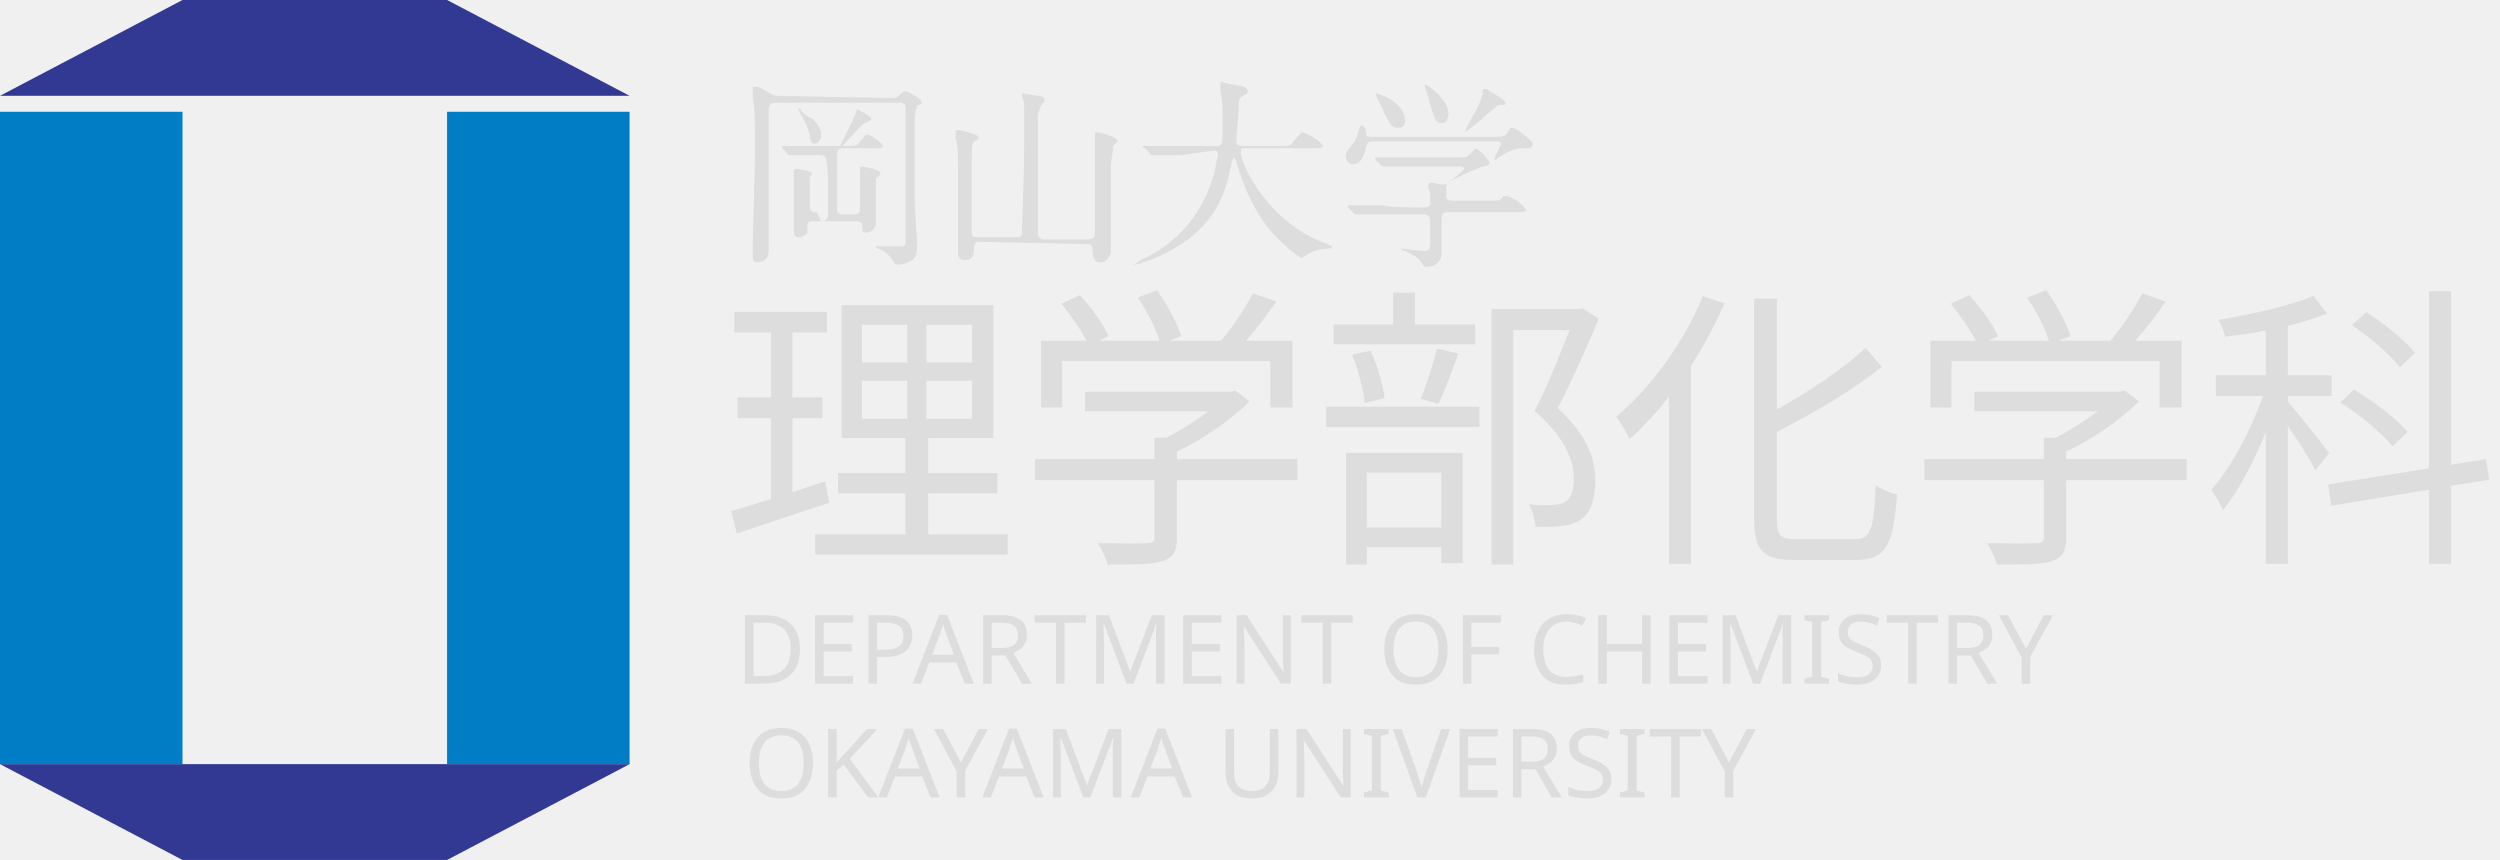
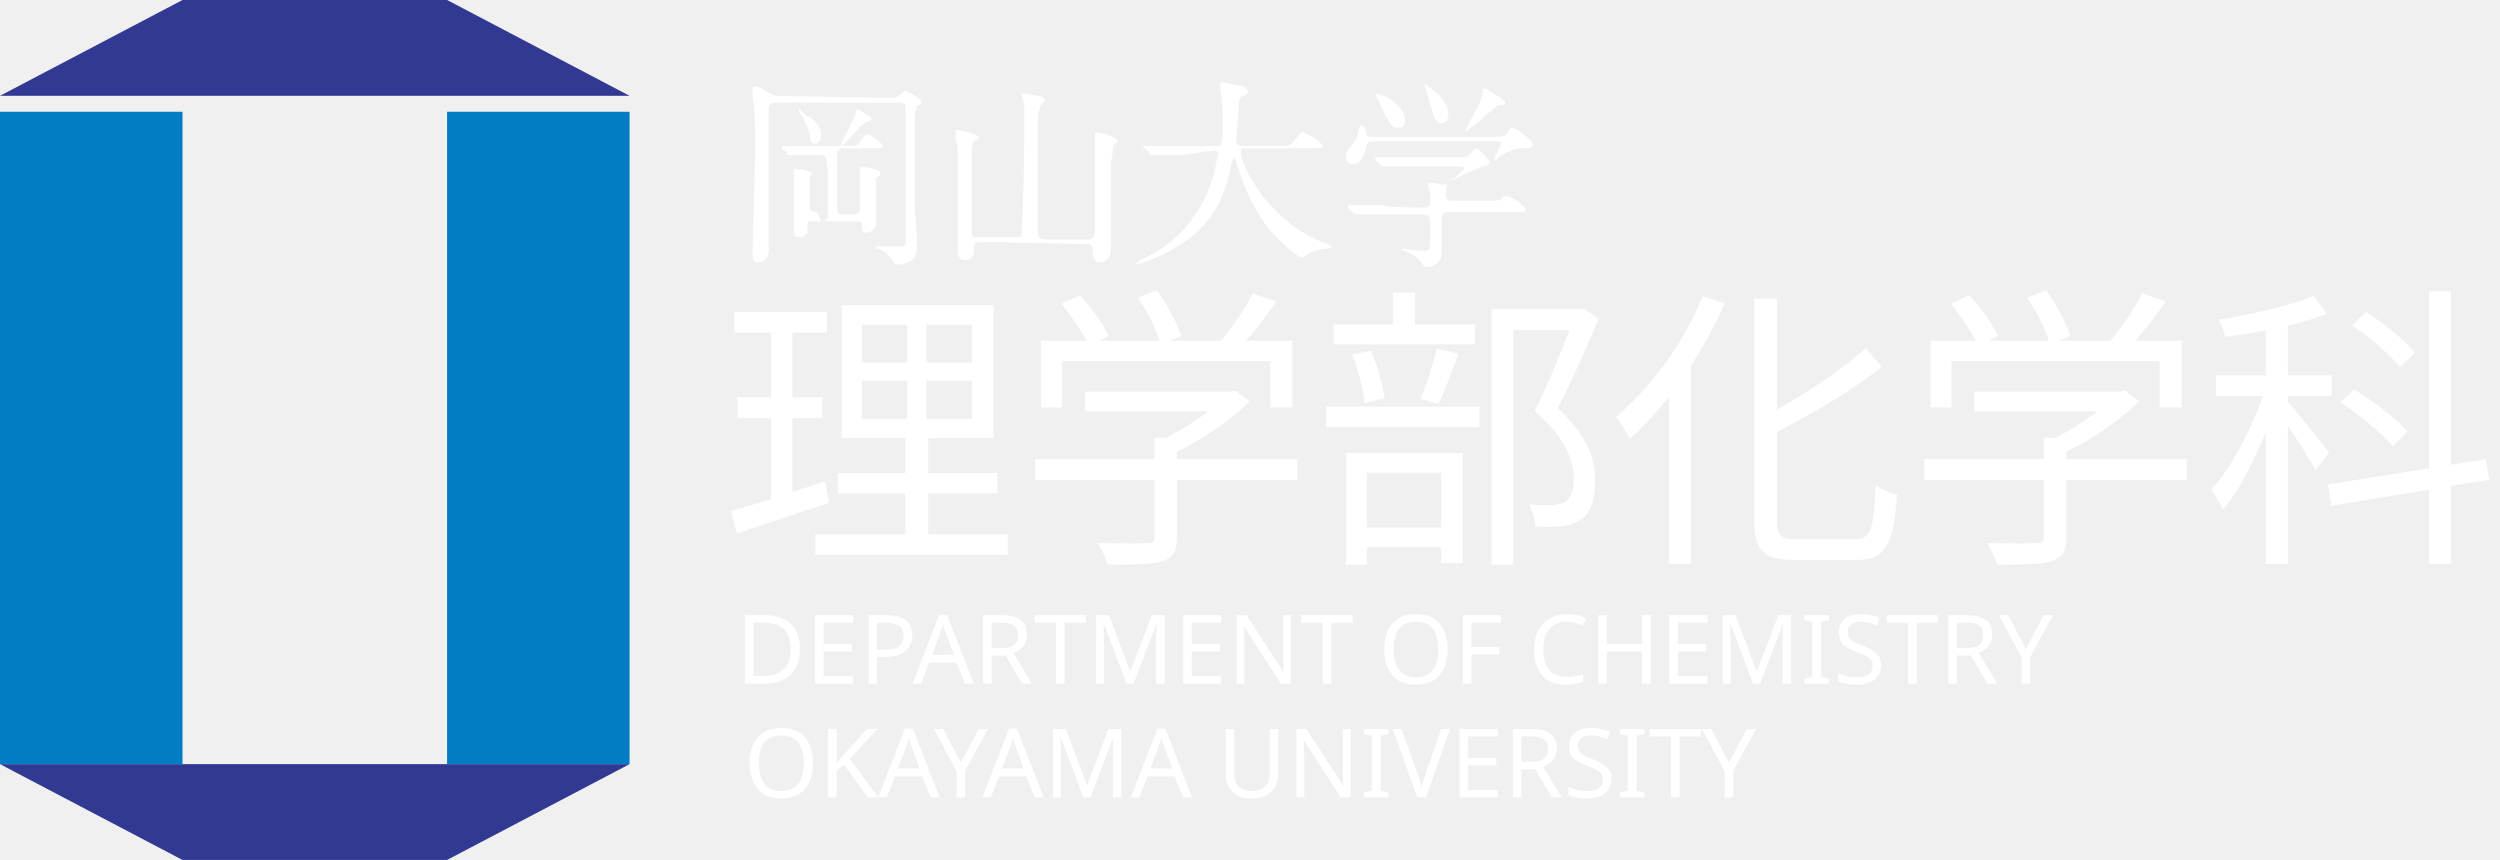
<svg xmlns="http://www.w3.org/2000/svg" version="1.1" x="0px" y="0px" viewBox="0 0 109.6 37.7" style="enable-background:new 0 0 109.6 37.7;" xml:space="preserve">
  <style type="text/css">
	.st0{fill:#313992;}
	.st1{fill:#007DC5;}
- 	.st2{fill:#DDDDDD;}
+ 	.st2{fill:#FFFFFF;}
	.st3{font-family:'TrajanPro-Bold';}
	.st4{font-size:4.208px;}
	.st5{font-family:'RyuminPr6N-Light-83pv-RKSJ-H';}
	.st6{font-size:12.996px;}
</style>
  <g id="Layer_1">
    <polygon class="st0" points="8,0 0,4.2 27.6,4.2 19.6,0  " />
    <polygon class="st0" points="8,37.7 0,33.5 27.6,33.5 19.6,37.7  " />
    <rect x="19.6" y="4.9" class="st1" width="8" height="28.6" />
    <rect y="4.9" class="st1" width="8" height="28.6" />
    <g>
      <path class="st2" d="M39.1,4.3c0.1,0,0.2,0,0.3-0.1c0.1-0.1,0.2-0.2,0.3-0.2c0.1,0,0.7,0.3,0.7,0.5c0,0,0,0.1-0.1,0.1    c-0.1,0-0.1,0.1-0.1,0.1c-0.1,0.2-0.1,0.5-0.1,0.8c0,1.3,0,2.3,0,3.3c0,0.3,0.1,1.7,0.1,1.7c0,0.6,0,0.7-0.2,0.9    c-0.2,0.1-0.4,0.2-0.6,0.2c-0.1,0-0.2,0-0.2-0.1c-0.2-0.3-0.4-0.5-0.7-0.6c-0.1,0-0.1-0.1-0.1-0.1s0,0,0.1,0c0.1,0,0.7,0,0.9,0    c0.2,0,0.2,0,0.3-0.1c0-0.1,0-1.4,0-1.6c0-0.3,0-4.3,0-4.4c0-0.2-0.2-0.2-0.3-0.2h-5.4c-0.2,0-0.3,0.1-0.3,0.3c0,0.7,0,3.8,0,4.3    c0,0.3,0,1.6,0,1.9s-0.2,0.5-0.5,0.5c-0.2,0-0.2-0.2-0.2-0.3c0,0,0-0.1,0-0.2c0-1.2,0.1-3.2,0.1-4.5c0-1.1,0-1.7-0.1-2.2    c0-0.1,0-0.3,0-0.4s0-0.1,0.1-0.1c0.2,0,0.3,0.1,0.5,0.2c0.2,0.1,0.3,0.2,0.5,0.2L39.1,4.3z M36,9.7c0.1,0,0.2,0,0.3-0.2    c0-0.1,0-0.7,0-1.3c0-0.4,0-0.9-0.1-1.3c-0.1-0.1-0.2-0.1-0.3-0.1c-0.6,0-0.9,0-1.1,0c0,0-0.2,0-0.2,0c0,0-0.1,0-0.1-0.1l-0.2-0.2    c0,0,0,0,0-0.1c0,0,0,0,0,0c0,0,0.3,0,0.4,0c0.4,0,0.8,0,1.2,0h1.2c0.4,0,0.5,0,0.6-0.2c0.2-0.2,0.2-0.3,0.3-0.3    c0.2,0,0.7,0.4,0.7,0.5c0,0.1,0,0.1-0.5,0.1h-1.3c-0.1,0-0.2,0.1-0.2,0.2c0,0.1,0,1.1,0,1.2c0,0.2,0,1.1,0,1.3    c0,0.2,0.2,0.2,0.3,0.2h0.4c0.1,0,0.3,0,0.3-0.2c0-0.3,0-1.4,0-1.5s0-0.2,0-0.3c0,0,0-0.1,0.1-0.1s0.4,0.1,0.5,0.1    c0.2,0.1,0.3,0.1,0.3,0.2c0,0.1-0.2,0.2-0.2,0.2c0,0.2,0,0.5,0,0.7c0,0.2,0,1.1,0,1.3c0,0.2-0.2,0.4-0.4,0.4    c-0.2,0-0.2-0.1-0.2-0.2c0-0.2,0-0.3-0.3-0.3h-1.9c-0.1,0-0.2,0-0.2,0.2c0,0.2,0,0.2,0,0.3c-0.1,0.1-0.2,0.2-0.4,0.2    c-0.2,0-0.2-0.2-0.2-0.2c0-0.1,0-0.6,0-0.7c0-0.2,0-0.5,0-1.4c0-0.1,0-0.2,0-0.4c0-0.1,0-0.1,0-0.2c0,0,0-0.1,0.1-0.1    s0.7,0.1,0.7,0.2c0,0-0.1,0.2-0.1,0.2c0,0.2,0,1,0,1.2s0,0.3,0.3,0.3L36,9.7z M35.6,5.2C35.8,5.4,36,5.6,36,5.9    c0,0.2-0.1,0.4-0.3,0.4c-0.1,0-0.2-0.1-0.2-0.4c-0.1-0.3-0.2-0.6-0.4-0.9c-0.1-0.2-0.1-0.2-0.1-0.2s0-0.1,0.1,0    C35.2,5,35.4,5.1,35.6,5.2z M38.2,5.2c0,0.1-0.3,0.2-0.3,0.2c-0.2,0.1-1,1.1-1.1,1.1c0,0,0,0,0,0l0,0c0-0.1,0.6-1.2,0.7-1.5    s0.1-0.2,0.1-0.2S38.2,5.1,38.2,5.2L38.2,5.2z" />
      <path class="st2" d="M42.9,10.6c-0.2,0-0.2,0.2-0.2,0.3c0,0.2,0,0.5-0.4,0.5c-0.2,0-0.3-0.1-0.3-0.3c0-0.6,0-3.4,0-3.9    c0-0.4,0-0.8-0.1-1.1c0-0.1,0-0.2,0-0.3c0-0.1,0-0.1,0.1-0.1c0.1,0,0.9,0.2,0.9,0.3c0,0.1,0,0.1-0.2,0.2c-0.1,0.1-0.1,0.5-0.1,0.7    c0,0.5,0,2.8,0,3.2c0,0.2,0,0.3,0.2,0.3h1.8c0.1,0,0.2,0,0.2-0.2c0-0.1,0.1-2.7,0.1-3.8c0-0.8,0-1.7,0-1.8c0-0.1-0.1-0.4-0.1-0.4    c0-0.1,0-0.1,0.1-0.1c0.1,0,0.5,0.1,0.6,0.1c0.2,0,0.3,0.1,0.3,0.2c0,0.1-0.2,0.2-0.2,0.3c0,0.1-0.1,0.2-0.1,0.4    c0,1.6,0,3.6,0,5.1c0,0.2,0.1,0.3,0.3,0.3h1.9c0.2,0,0.3-0.1,0.3-0.3c0-0.3,0-1.8,0-2.1c0-0.7,0-1.7,0-1.8s0-0.4,0-0.4    c0-0.1,0-0.1,0.1-0.1s0.9,0.2,0.9,0.4c0,0-0.2,0.2-0.2,0.2c0,0.3-0.1,0.6-0.1,0.9c0,0.4,0,2.1,0,2.4c0,0.2,0,1.1,0,1.3    c0,0.2-0.2,0.5-0.4,0.5c0,0,0,0-0.1,0c-0.2,0-0.3-0.2-0.3-0.5c0-0.1,0-0.3-0.2-0.3L42.9,10.6z" />
      <path class="st2" d="M51.8,6.8c-0.8,0-1.1,0-1.1,0h-0.2c0,0-0.1,0-0.1-0.1l-0.2-0.2c0,0-0.1,0-0.1-0.1c0,0,0,0,0,0s0.3,0,0.4,0    c0.4,0,0.8,0,1.2,0h1.6c0.3,0,0.3,0,0.3-1.2c0-0.4,0-0.8-0.1-1.2c0-0.1,0-0.2,0-0.3s0-0.1,0.1-0.1c0.3,0.1,0.6,0.1,0.9,0.2    c0.1,0,0.2,0.1,0.2,0.2s0,0.1-0.2,0.2c-0.2,0.1-0.2,0.2-0.2,0.6c0,0.2-0.1,1.2-0.1,1.4c0,0.2,0.2,0.2,0.3,0.2h1.6    c0.4,0,0.5,0,0.6-0.2c0.3-0.3,0.3-0.4,0.4-0.4c0.3,0.1,0.7,0.3,0.9,0.6c0,0.1-0.2,0.1-0.5,0.1h-2.9c-0.2,0-0.2,0-0.2,0.2    c0,0.5,1.2,3.1,3.8,4c0.2,0.1,0.2,0.1,0.2,0.1s0,0.1-0.2,0.1c-0.3,0-0.6,0.1-0.8,0.2c-0.1,0.1-0.2,0.1-0.3,0.2    c-0.2,0-1-0.7-1.5-1.3c-0.7-0.9-1.1-1.9-1.4-2.9c0-0.1-0.1-0.2-0.1-0.2s0,0-0.1,0.2c-0.2,1-0.5,2.8-2.9,4    c-0.4,0.2-0.9,0.4-1.3,0.5c0,0-0.1,0-0.1,0c0,0,0.2-0.1,0.3-0.2c1.6-0.7,2.7-2,3.2-3.7c0.1-0.3,0.1-0.6,0.2-0.9    c0-0.2-0.1-0.2-0.2-0.2L51.8,6.8z" />
      <path class="st2" d="M65.5,6c0.3,0,0.5,0,0.6-0.2s0.1-0.2,0.2-0.2c0.2,0,0.9,0.6,0.9,0.7c0,0.1-0.1,0.2-0.2,0.2s-0.3,0-0.3,0    c-0.3,0-0.7,0.2-1,0.4c-0.1,0.1-0.1,0.1-0.2,0.1c0,0,0,0,0,0c0-0.1,0.3-0.6,0.3-0.7s-0.1-0.1-0.2-0.1h-5.4c-0.2,0-0.2,0-0.3,0.2    c-0.1,0.4-0.2,0.8-0.6,0.8c-0.2,0-0.3-0.2-0.3-0.3l0,0c0-0.2,0-0.2,0.3-0.6c0.2-0.2,0.2-0.4,0.3-0.7c0,0,0-0.1,0.1-0.1    s0.2,0.2,0.2,0.4C59.9,6,60,6,60.1,6L65.5,6z M62.4,9.1c0.1,0,0.3,0,0.3-0.2c0-0.1,0-0.3,0-0.4s-0.1-0.3-0.1-0.3    c0,0,0-0.2,0.1-0.2s0.5,0.1,0.6,0.1c0.2,0,0.9-0.7,0.9-0.7s0-0.1-0.2-0.1h-2.1c-0.2,0-0.8,0-1.1,0c0,0-0.2,0-0.2,0s0,0-0.1-0.1    l-0.2-0.2c0,0,0,0,0-0.1c0,0,0,0,0,0c0.1,0,0.3,0,0.4,0c0.3,0,0.7,0,1.2,0h2c0.4,0,0.4,0,0.6-0.2c0.1-0.1,0.2-0.2,0.2-0.2    c0.2,0.1,0.4,0.3,0.6,0.6c0,0.1-0.1,0.2-0.3,0.2c-0.5,0.2-1,0.4-1.5,0.7c-0.1,0.1-0.1,0.1-0.1,0.6c0,0.2,0.2,0.2,0.3,0.2h1.6    c0.4,0,0.5,0,0.6-0.2C66,8.6,66,8.6,66.1,8.6c0.3,0.1,0.6,0.3,0.8,0.6c0,0.1-0.2,0.1-0.5,0.1h-2.9c-0.3,0-0.3,0.1-0.3,0.5    c0,0.5,0,0.9,0,1.4c-0.1,0.4-0.4,0.5-0.7,0.5c-0.1,0-0.1-0.1-0.2-0.2c-0.1-0.2-0.3-0.3-0.7-0.5c-0.1,0-0.2-0.1-0.2-0.1    s0.1,0,0.1,0s0.7,0.1,0.9,0.1c0.2,0,0.3,0,0.3-0.4c0-0.2,0-0.8,0-0.9s0-0.3-0.3-0.3h-1.7c-0.2,0-0.8,0-1.1,0c0,0-0.2,0-0.2,0    s0,0-0.1-0.1l-0.2-0.2c0,0,0,0,0-0.1s0,0,0,0c0.1,0,0.3,0,0.4,0c0.3,0,0.7,0,1.2,0C60.7,9.1,62.4,9.1,62.4,9.1z M60.3,4.1    c0.2,0,1.3,0.4,1.3,1.2c0,0.2-0.1,0.3-0.3,0.3c0,0,0,0,0,0C61,5.6,61,5.5,60.7,5C60.6,4.7,60.4,4.4,60.3,4.1    C60.2,4.1,60.2,4.1,60.3,4.1C60.2,4.1,60.2,4.1,60.3,4.1L60.3,4.1z M63.5,5c0,0.2-0.1,0.4-0.3,0.4c-0.3,0-0.3-0.3-0.4-0.5    c-0.1-0.3-0.2-0.7-0.3-1c0,0-0.1-0.2,0-0.2C62.5,3.7,63.5,4.3,63.5,5L63.5,5z M66,4.5c0,0.1,0,0.1-0.2,0.1c-0.2,0-0.2,0.1-0.6,0.4    c-0.3,0.3-0.7,0.6-1,0.8c0,0,0,0,0,0s0.3-0.6,0.3-0.6c0.2-0.3,0.4-0.7,0.5-1.1c0-0.2,0-0.2,0.1-0.2c0.1,0,0.1,0,0.2,0.1    C65.5,4.1,66,4.4,66,4.5L66,4.5z" />
    </g>
  </g>
  <g id="Layer_2">
    <text transform="matrix(1 0 0 1 32.2549 29.9707)" class="st2 st3 st4">DEPARTMENT OF CHEMISTRY</text>
    <text transform="matrix(1 0 0 1 32.6118 34.958)" class="st2 st3 st4">OKAYAMA UNIVERSITY</text>
    <text transform="matrix(1 0 0 1 31.5996 23.7046)" class="st2 st5 st6">理学部化学科</text>
  </g>
</svg>
